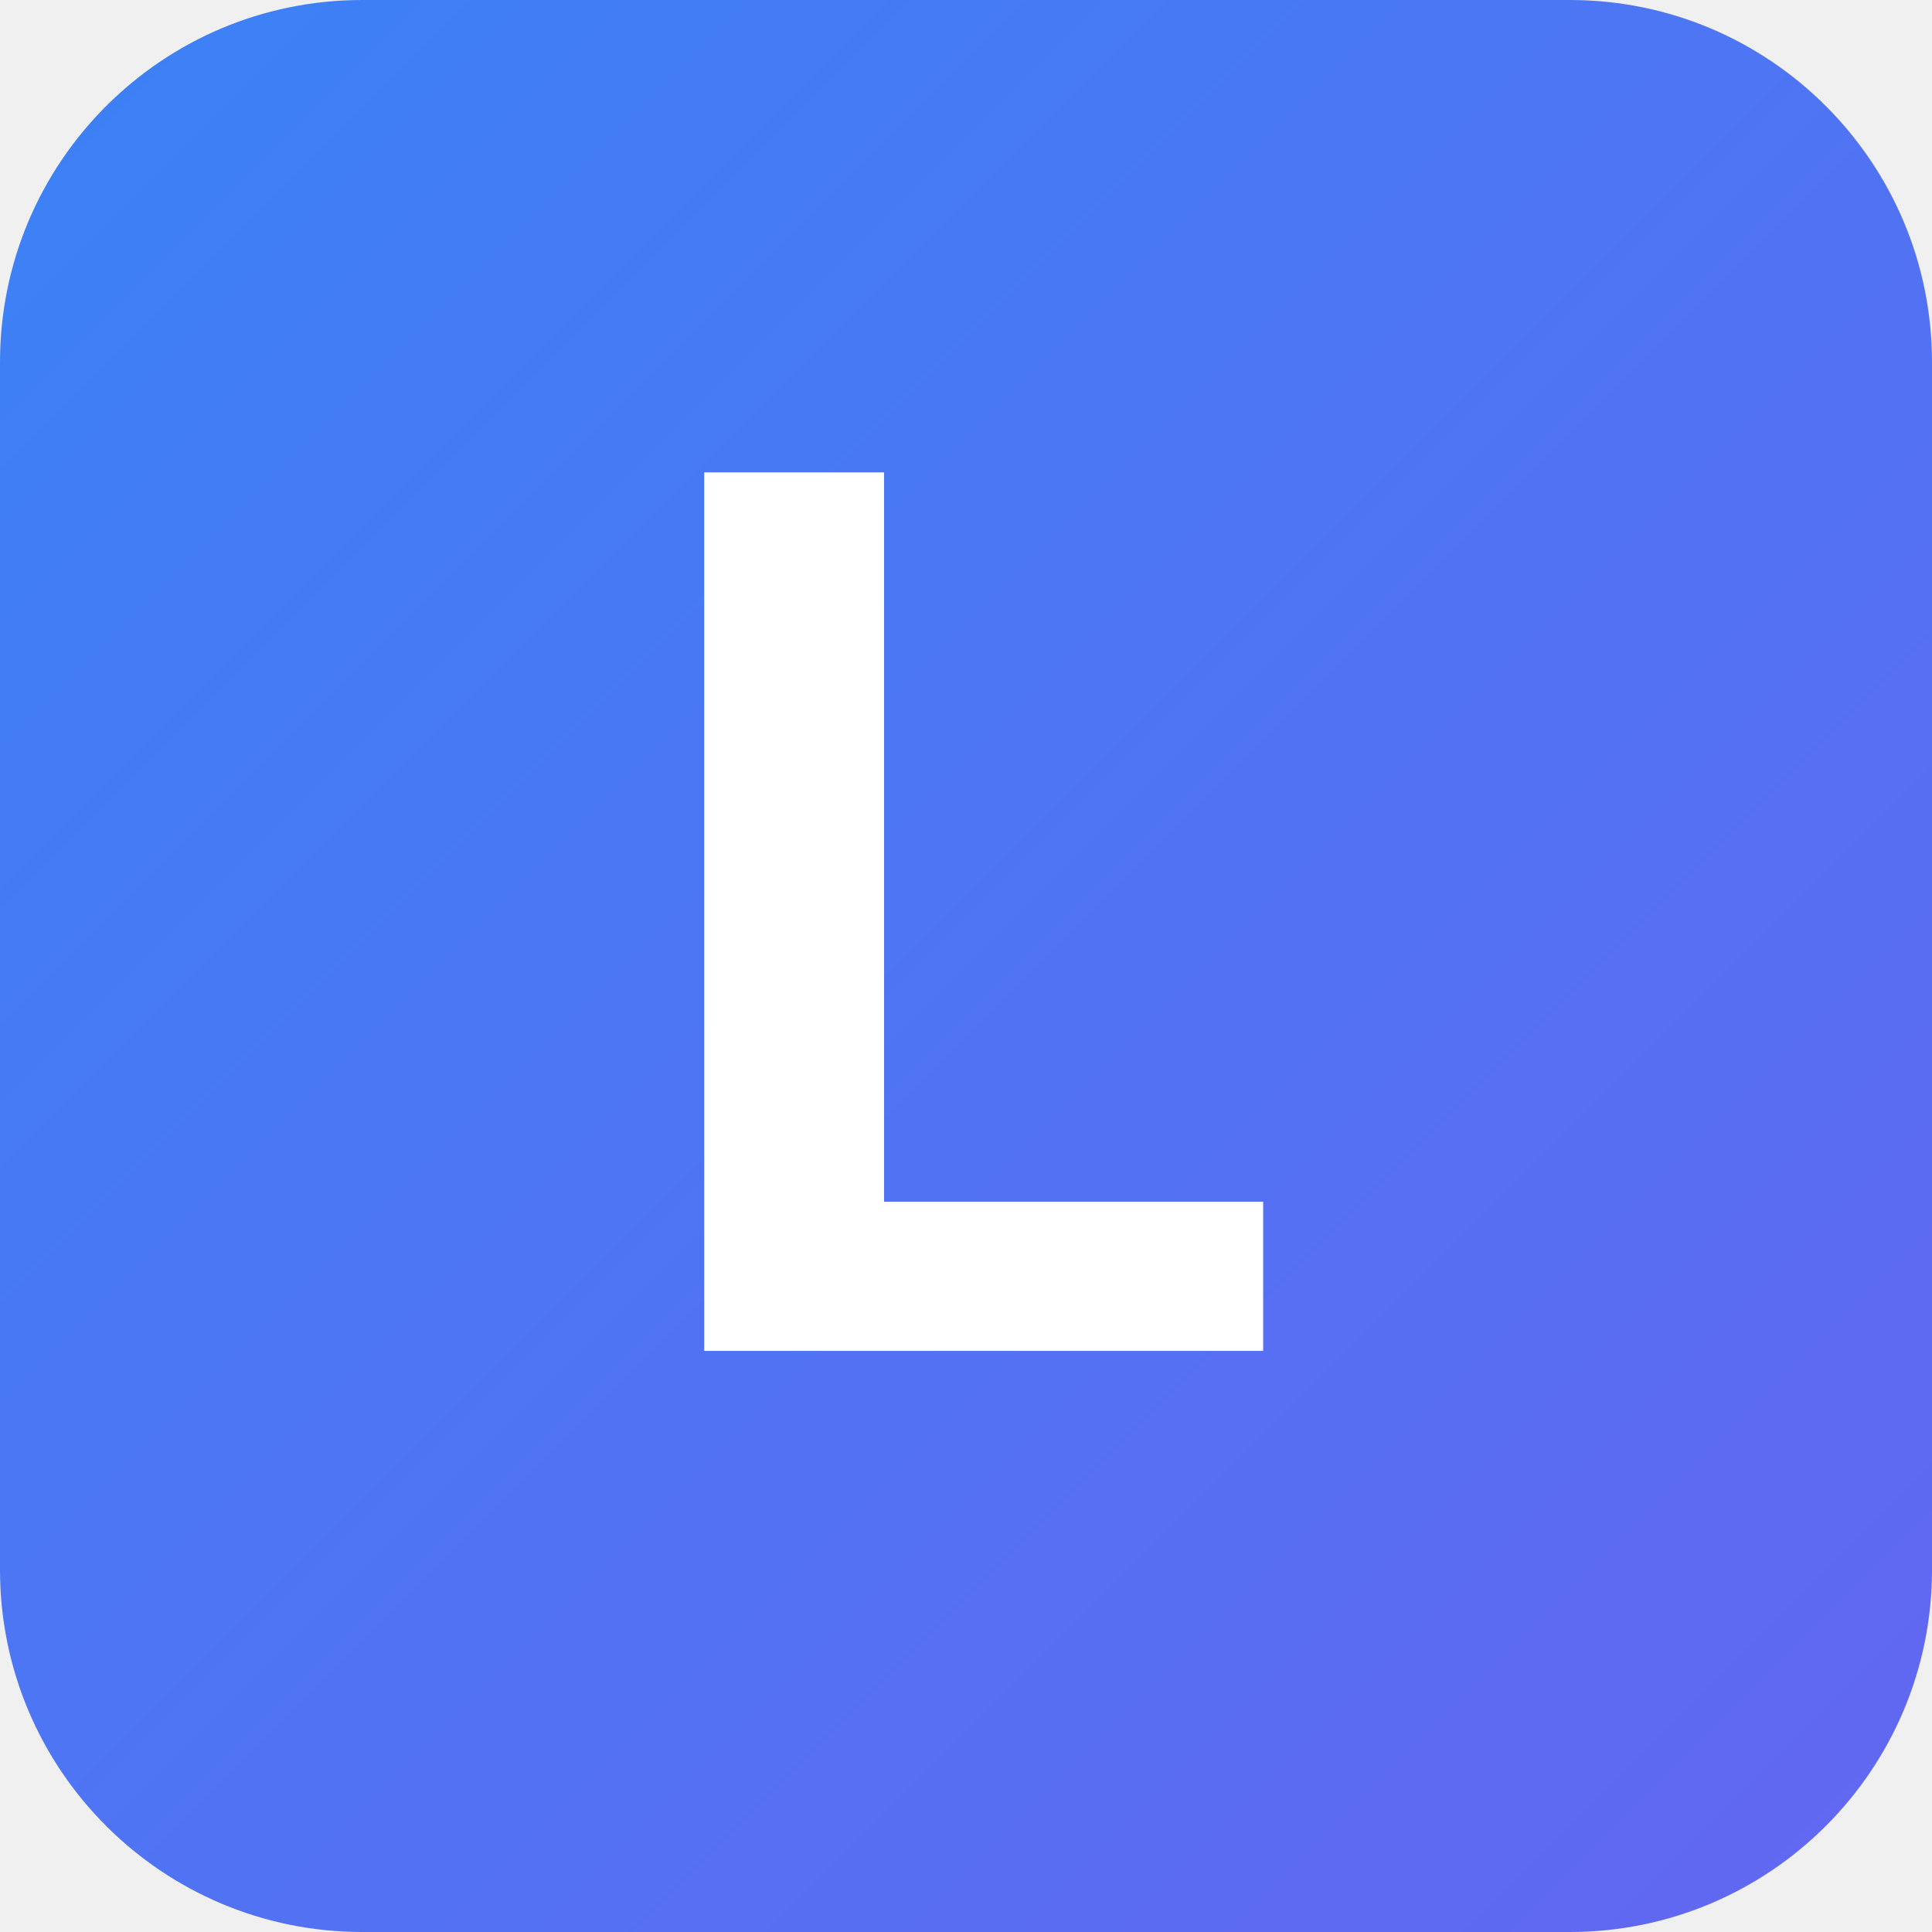
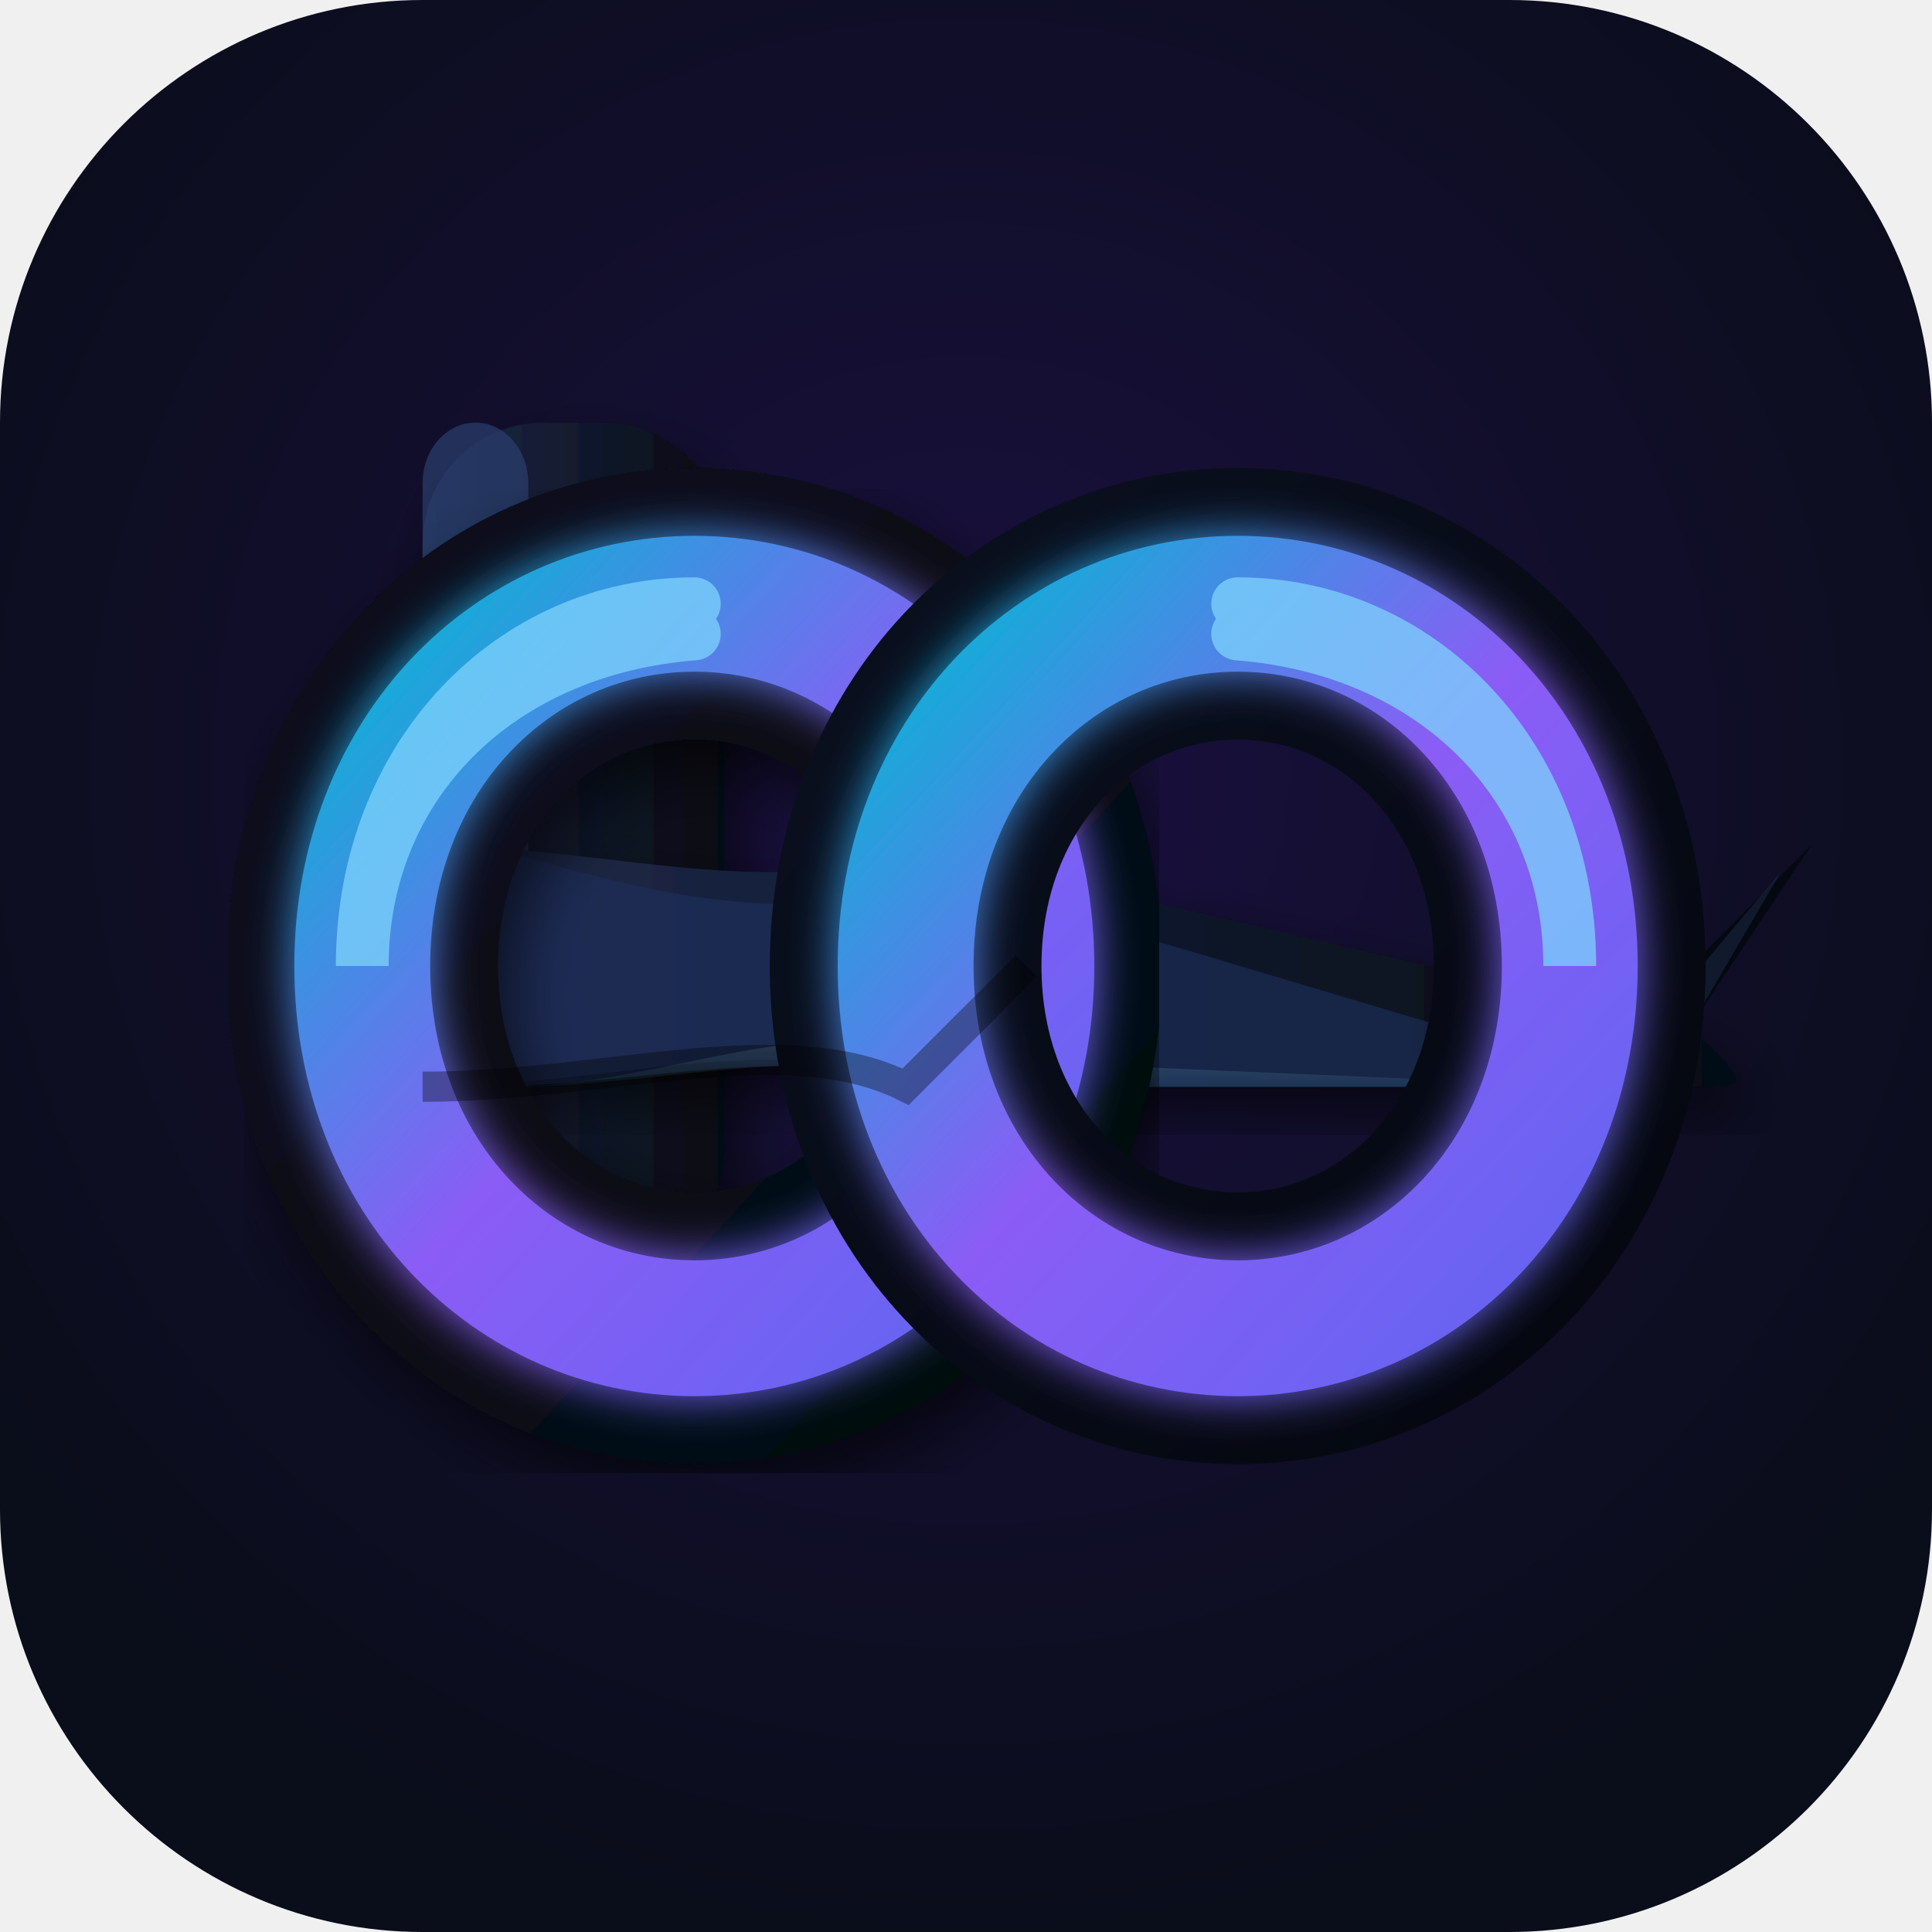
<svg xmlns="http://www.w3.org/2000/svg" viewBox="0 0 512 512" width="512" height="512">
  <defs>
-     <linearGradient id="g" x1="0%" y1="0%" x2="100%" y2="100%">
-       <stop offset="0%" style="stop-color:#3B82F6" />
-       <stop offset="100%" style="stop-color:#6366F1" />
+     <linearGradient id="ribbonGrad" x1="0%" y1="0%" x2="100%" y2="0%">
+       <stop offset="0%" stop-color="#1e2a4a" />
+       <stop offset="100%" stop-color="#060a12" />
    </linearGradient>
+     <linearGradient id="infOuter" x1="0%" y1="0%" x2="100%" y2="100%">
+       <stop offset="0%" stop-color="#0a0f1e" />
+       <stop offset="100%" stop-color="#050810" />
+     </linearGradient>
+     <linearGradient id="infInner" x1="0%" y1="0%" x2="100%" y2="100%">
+       <stop offset="0%" stop-color="#06B6D4" />
+       <stop offset="50%" stop-color="#8B5CF6" />
+       <stop offset="100%" stop-color="#6366F1" />
+     </linearGradient>
+     <linearGradient id="highlight" x1="0%" y1="0%" x2="0%" y2="100%">
+       <stop offset="0%" stop-color="#BAE6FD" stop-opacity="0.9" />
+       <stop offset="100%" stop-color="#67E8F9" stop-opacity="0.3" />
+     </linearGradient>
+     <filter id="shadow" x="-20%" y="-20%" width="140%" height="140%">
+       <feDropShadow dx="4" dy="8" stdDeviation="8" flood-color="#000" flood-opacity="0.6" />
+     </filter>
+     <filter id="glow" x="-30%" y="-30%" width="160%" height="160%">
+       <feGaussianBlur stdDeviation="6" result="blur" />
+       <feMerge>
+         <feMergeNode in="blur" />
+         <feMergeNode in="SourceGraphic" />
+       </feMerge>
+     </filter>
+     <radialGradient id="bg" cx="50%" cy="40%" r="60%">
+       <stop offset="0%" stop-color="#1a1040" />
+       <stop offset="100%" stop-color="#0a0d1a" />
+     </radialGradient>
  </defs>
-   <rect width="512" height="512" rx="96" fill="url(#g)" />
-   <text x="256" y="358" font-family="Inter,Arial,sans-serif" font-size="320" font-weight="700" fill="white" text-anchor="middle">L</text>
+   <rect width="512" height="512" rx="112" fill="url(#bg)" />
+   <rect x="112" y="112" width="80" height="224" rx="32" fill="url(#ribbonGrad)" filter="url(#shadow)" />
+   <rect x="112" y="112" width="28" height="224" rx="16" fill="#2a3f6e" opacity="0.7" />
+   <path d="M 112 288            C 160 288, 208 272, 240 288            L 448 288            C 464 288, 464 288, 448 272            L 240 224            C 208 240, 160 224, 112 224 Z" fill="url(#ribbonGrad)" filter="url(#shadow)" />
+   <path d="M 128 288 C 168 288, 211 275.5, 248 288 L 436 288 L 248 232 C 211 248, 168 235.5, 128 224 Z" fill="#1e2f5e" opacity="0.6" />
+   <path d="M 136 288 C 176 287.8, 216 275.5, 248 288 L 424 288 L 248 280.5 C 216 266.8, 176 287.5, 136 288 Z" fill="url(#highlight)" opacity="0.25" />
+   <path d="M 416 288 L 480 224 L 448 272 Z" fill="#040810" />
+   <path d="M 424 288 L 472 231 L 448 272 Z" fill="#1e2a4a" opacity="0.5" />
+   <path d="M 272 256            C 272 200, 232 160, 184 160            C 136 160, 96 200, 96 256            C 96 312, 136 352, 184 352            C 232 352, 272 312, 272 256" fill="none" stroke="url(#infOuter)" stroke-width="72" stroke-linecap="round" filter="url(#shadow)" />
+   <path d="M 272 256            C 272 200, 232 160, 184 160            C 136 160, 96 200, 96 256            C 96 312, 136 352, 184 352            C 232 352, 272 312, 272 256" fill="none" stroke="url(#infInner)" stroke-width="36" stroke-linecap="round" filter="url(#glow)" />
+   <path d="M 184 160 C 136 160, 96 200, 96 256 C 96 208, 132 172, 184 168" fill="none" stroke="#7DD3FC" stroke-width="14" stroke-linecap="round" opacity="0.75" />
+   <path d="M 240 256            C 240 200, 280 160, 328 160            C 376 160, 416 200, 416 256            C 416 312, 376 352, 328 352            C 280 352, 240 312, 240 256" fill="none" stroke="url(#infOuter)" stroke-width="72" stroke-linecap="round" />
+   <path d="M 240 256            C 240 200, 280 160, 328 160            C 376 160, 416 200, 416 256            C 416 312, 376 352, 328 352            C 280 352, 240 312, 240 256" fill="none" stroke="url(#infInner)" stroke-width="36" stroke-linecap="round" filter="url(#glow)" />
+   <path d="M 328 160 C 376 160, 416 200, 416 256 C 416 208, 380 172, 328 168" fill="none" stroke="#7DD3FC" stroke-width="14" stroke-linecap="round" opacity="0.75" />
+   <path d="M 112 288 C 160 288, 208 272, 240 288 L 272 256" fill="none" stroke="#000" stroke-width="8" opacity="0.35" />
</svg>
